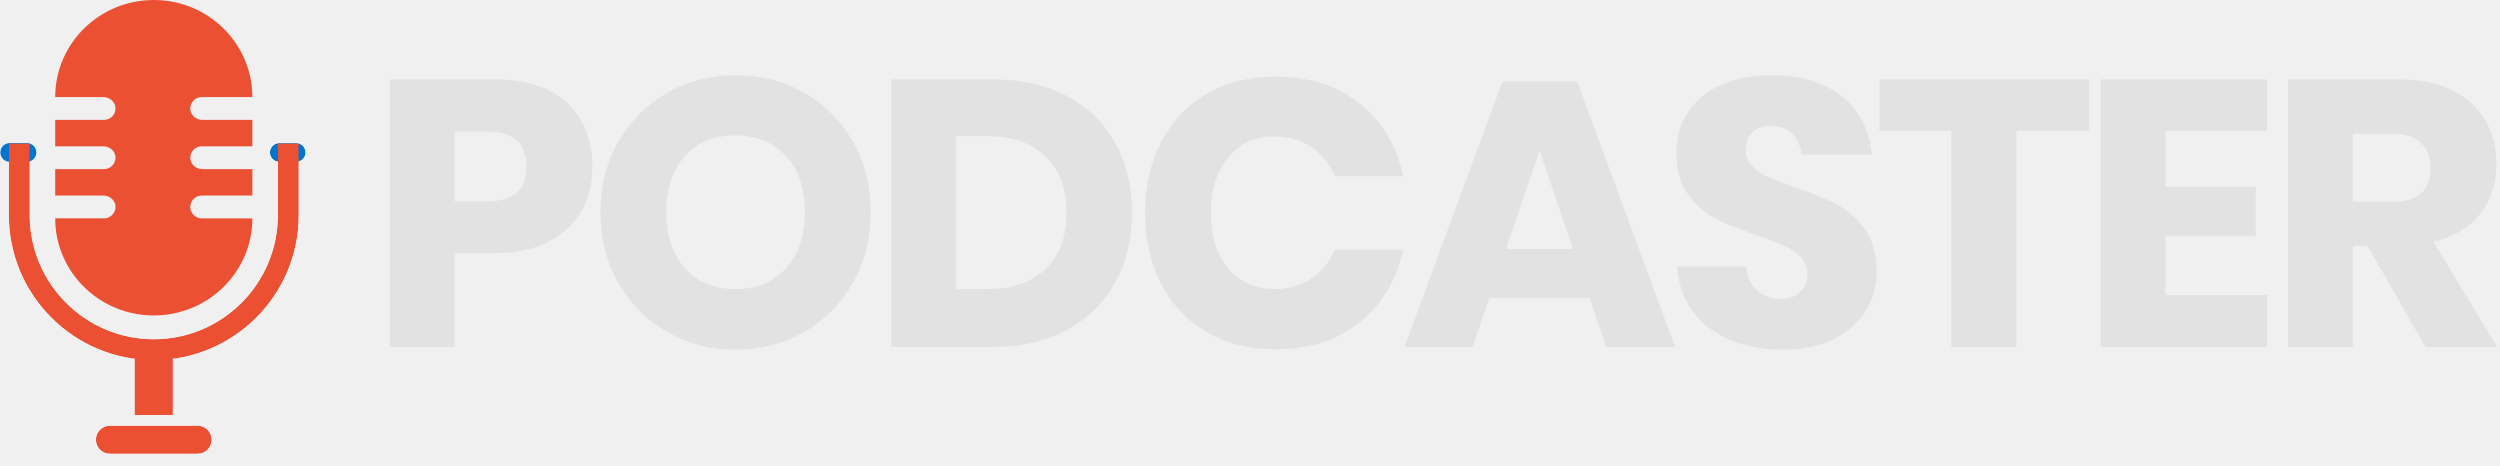
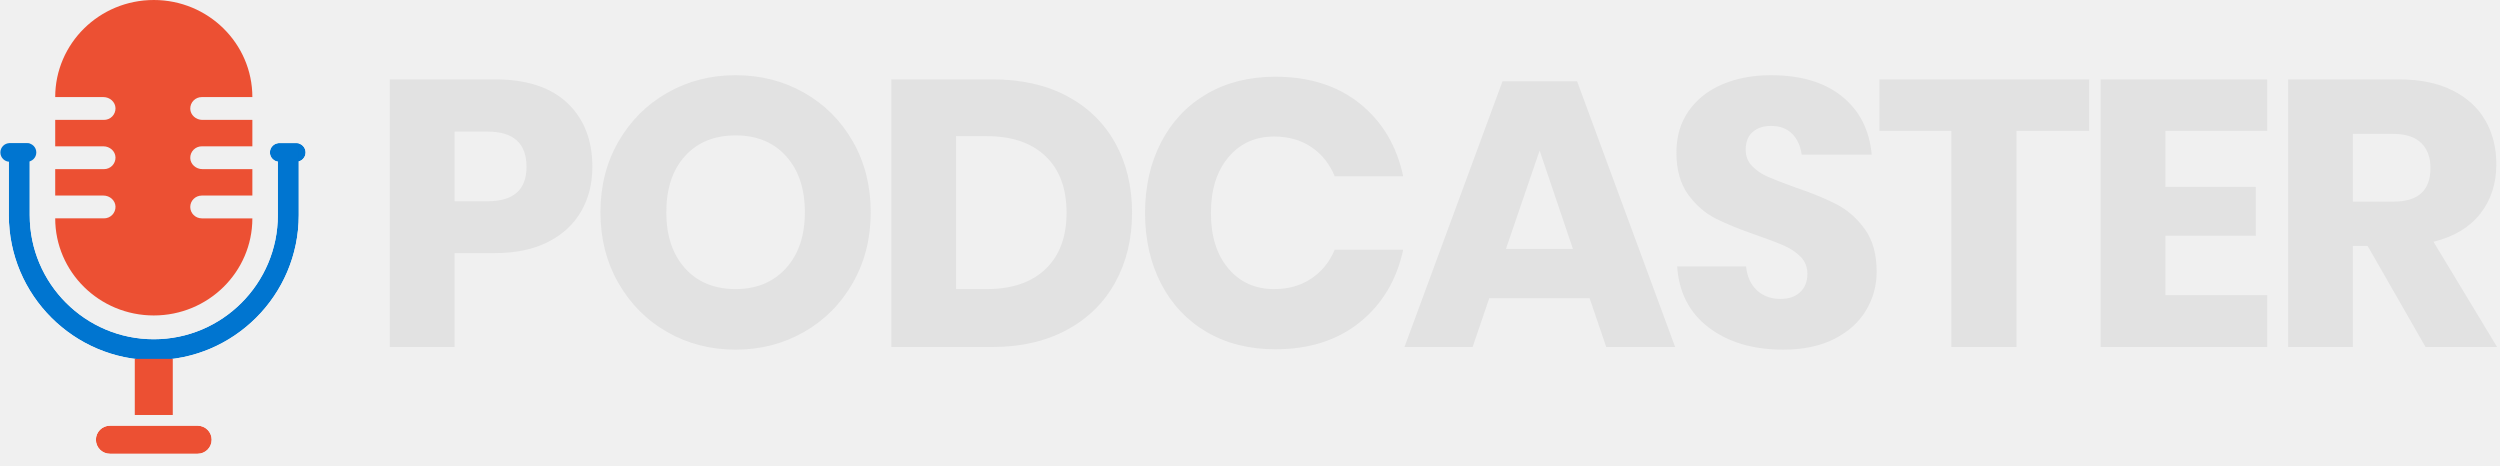
<svg xmlns="http://www.w3.org/2000/svg" xmlns:xlink="http://www.w3.org/1999/xlink" width="317" height="59" viewBox="0 0 317 59">
  <defs>
    <path d="M3.599 2.512H1.407a1.182 1.182 0 110-2.365H3.6a1.183 1.183 0 010 2.365" id="a" />
    <path d="M34.231.183v9.105c0 8.674-7.058 15.727-15.731 15.727-8.674 0-15.732-7.053-15.732-15.727V.183H.12v9.105c0 10.134 8.245 18.377 18.38 18.377 10.134 0 18.38-8.242 18.38-18.377V.183h-2.649" id="c" />
    <path d="M.16 2.258c0-.984.797-1.78 1.78-1.78h11.12a1.78 1.78 0 010 3.56H1.94a1.78 1.78 0 01-1.78-1.78" id="e" />
    <path d="M32 18.554v-3.351h-6.342c-.806 0-1.513-.613-1.534-1.408a1.456 1.456 0 011.466-1.484H32C31.997 5.511 26.401 0 19.5 0S7.003 5.512 7 12.311h6.118c.803 0 1.504.61 1.528 1.402a1.456 1.456 0 01-1.467 1.49H7v3.351h6.118c.803 0 1.504.61 1.528 1.402a1.456 1.456 0 01-1.467 1.49H7v3.35h6.118c.803 0 1.504.61 1.528 1.402a1.456 1.456 0 01-1.467 1.49H7C7.003 34.489 12.599 40 19.5 40S31.997 34.488 32 27.689h-6.41c-.81 0-1.466-.648-1.466-1.446 0-.799.657-1.446 1.467-1.446H32v-3.352h-6.342c-.806 0-1.513-.612-1.534-1.407a1.456 1.456 0 011.466-1.484H32z" id="g" />
  </defs>
  <g fill="none" fill-rule="evenodd">
    <g>
      <path d="M3.422 20.512H1.23a1.182 1.182 0 110-2.364h2.192a1.182 1.182 0 010 2.364" />
      <path d="M3.422 20.512H1.23a1.182 1.182 0 110-2.364h2.192a1.182 1.182 0 010 2.364" fill="#0075d0" />
      <g transform="translate(34 18)">
        <mask id="b" fill="#fff">
          <use xlink:href="#a" />
        </mask>
        <path d="M3.599 2.512H1.407a1.182 1.182 0 110-2.365H3.6a1.183 1.183 0 010 2.365" fill="#0075d0" mask="url(#b)" />
      </g>
      <g transform="translate(1 18)">
        <mask id="d" fill="#fff">
          <use xlink:href="#c" />
        </mask>
-         <path d="M34.231.183v9.105c0 8.674-7.058 15.727-15.731 15.727-8.674 0-15.732-7.053-15.732-15.727V.183H.12v9.105c0 10.134 8.245 18.377 18.38 18.377 10.134 0 18.38-8.242 18.38-18.377V.183h-2.649" fill="#EC5033" mask="url(#d)" />
+         <path d="M34.231.183v9.105c0 8.674-7.058 15.727-15.731 15.727-8.674 0-15.732-7.053-15.732-15.727V.183H.12v9.105c0 10.134 8.245 18.377 18.38 18.377 10.134 0 18.38-8.242 18.38-18.377V.183h-2.649" fill="#0075d0" mask="url(#d)" />
      </g>
      <path fill="#EC5033" d="M17.091 52.62h4.817v-7.115h-4.817z" />
      <g transform="translate(12 53.5)">
        <mask id="f" fill="#fff">
          <use xlink:href="#e" />
        </mask>
        <path d="M.16 2.258c0-.984.797-1.78 1.78-1.78h11.12a1.78 1.78 0 010 3.56H1.94a1.78 1.78 0 01-1.78-1.78" fill="#EC5033" mask="url(#f)" />
      </g>
      <use fill="#EC5033" xlink:href="#g" />
    </g>
    <path d="M57.64 44V32.096h5.088c2.656 0 4.912-.472 6.768-1.416 1.856-.944 3.256-2.24 4.2-3.888.944-1.648 1.416-3.528 1.416-5.64 0-3.392-1.056-6.088-3.168-8.088-2.112-2-5.184-3-9.216-3H49.432V44h8.208zm4.176-18.48H57.64v-8.832h4.176c3.296 0 4.944 1.488 4.944 4.464 0 2.912-1.648 4.368-4.944 4.368zm31.456 18.816c3.168 0 6.056-.744 8.664-2.232 2.608-1.488 4.672-3.56 6.192-6.216 1.52-2.656 2.28-5.648 2.28-8.976 0-3.328-.752-6.312-2.256-8.952-1.504-2.64-3.56-4.704-6.168-6.192-2.608-1.488-5.512-2.232-8.712-2.232-3.168 0-6.056.744-8.664 2.232-2.608 1.488-4.672 3.552-6.192 6.192-1.52 2.64-2.28 5.624-2.28 8.952 0 3.328.76 6.32 2.28 8.976 1.52 2.656 3.584 4.728 6.192 6.216 2.608 1.488 5.496 2.232 8.664 2.232zm0-7.68c-2.688 0-4.824-.88-6.408-2.64-1.584-1.76-2.376-4.128-2.376-7.104 0-3.008.792-5.384 2.376-7.128 1.584-1.744 3.72-2.616 6.408-2.616s4.824.88 6.408 2.64c1.584 1.76 2.376 4.128 2.376 7.104s-.8 5.344-2.4 7.104c-1.6 1.76-3.728 2.64-6.384 2.64zM125.832 44c3.616 0 6.76-.72 9.432-2.16 2.672-1.44 4.72-3.448 6.144-6.024 1.424-2.576 2.136-5.528 2.136-8.856 0-3.328-.712-6.272-2.136-8.832-1.424-2.56-3.464-4.544-6.12-5.952-2.656-1.408-5.808-2.112-9.456-2.112h-12.816V44h12.816zm-.72-7.344h-3.888V17.264h3.888c3.2 0 5.688.848 7.464 2.544 1.776 1.696 2.664 4.08 2.664 7.152s-.888 5.456-2.664 7.152c-1.776 1.696-4.264 2.544-7.464 2.544zm36.592 7.632c4.32 0 7.896-1.144 10.728-3.432 2.832-2.288 4.664-5.352 5.496-9.192h-8.688c-.64 1.536-1.624 2.752-2.952 3.648-1.328.896-2.904 1.344-4.728 1.344-2.4 0-4.336-.872-5.808-2.616-1.472-1.744-2.208-4.088-2.208-7.032s.736-5.296 2.208-7.056c1.472-1.76 3.408-2.64 5.808-2.64 1.824 0 3.4.448 4.728 1.344 1.328.896 2.312 2.128 2.952 3.696h8.688c-.832-3.872-2.664-6.944-5.496-9.216-2.832-2.272-6.408-3.408-10.728-3.408-3.296 0-6.192.728-8.688 2.184-2.496 1.456-4.424 3.496-5.784 6.12-1.36 2.624-2.04 5.616-2.04 8.976 0 3.36.68 6.352 2.04 8.976 1.36 2.624 3.288 4.664 5.784 6.12 2.496 1.456 5.392 2.184 8.688 2.184zM186.728 44l2.112-6.192h12.72L203.672 44h8.736l-12.432-33.696h-9.456L178.088 44h8.64zm12.72-12.432h-8.496l4.272-12.48 4.224 12.48zm26.656 12.768c2.528 0 4.68-.448 6.456-1.344 1.776-.896 3.12-2.096 4.032-3.6.912-1.504 1.368-3.152 1.368-4.944 0-2.208-.496-4-1.488-5.376-.992-1.376-2.176-2.424-3.552-3.144-1.376-.72-3.152-1.448-5.328-2.184-1.504-.544-2.656-.992-3.456-1.344-.8-.352-1.464-.808-1.992-1.368s-.792-1.24-.792-2.04c0-.992.296-1.744.888-2.256.592-.512 1.368-.768 2.328-.768 1.12 0 2.008.328 2.664.984.656.656 1.064 1.544 1.224 2.664h8.88c-.288-3.136-1.544-5.6-3.768-7.392-2.224-1.792-5.224-2.688-9-2.688-2.336 0-4.408.392-6.216 1.176-1.808.784-3.224 1.912-4.248 3.384s-1.536 3.216-1.536 5.232c0 2.176.488 3.944 1.464 5.304.976 1.36 2.144 2.384 3.504 3.072 1.36.688 3.112 1.4 5.256 2.136 1.472.512 2.624.952 3.456 1.32.832.368 1.528.84 2.088 1.416s.84 1.296.84 2.16c0 .96-.304 1.728-.912 2.304-.608.576-1.44.864-2.496.864-1.216 0-2.216-.368-3-1.104-.784-.736-1.24-1.744-1.368-3.024h-8.736c.224 3.328 1.568 5.92 4.032 7.776 2.464 1.856 5.6 2.784 9.408 2.784zM255.688 44V16.592h9.216v-6.528h-26.592v6.528h9.12V44h8.256zm31.792 0v-6.576h-12.912v-7.536h11.472v-6.192h-11.472v-7.104h12.912v-6.528h-21.12V44h21.12zm10.864 0V31.184h1.872L307.56 44h9.072l-8.064-13.344c2.592-.64 4.568-1.824 5.928-3.552 1.36-1.728 2.04-3.824 2.04-6.288 0-2.08-.464-3.928-1.392-5.544-.928-1.616-2.32-2.888-4.176-3.816-1.856-.928-4.128-1.392-6.816-1.392h-14.016V44h8.208zm5.088-18.432h-5.088v-8.592h5.088c1.6 0 2.792.384 3.576 1.152.784.768 1.176 1.824 1.176 3.168 0 1.408-.384 2.472-1.152 3.192-.768.72-1.968 1.08-3.6 1.08z" fill="#E2E2E2" fill-rule="nonzero" />
  </g>
</svg>
